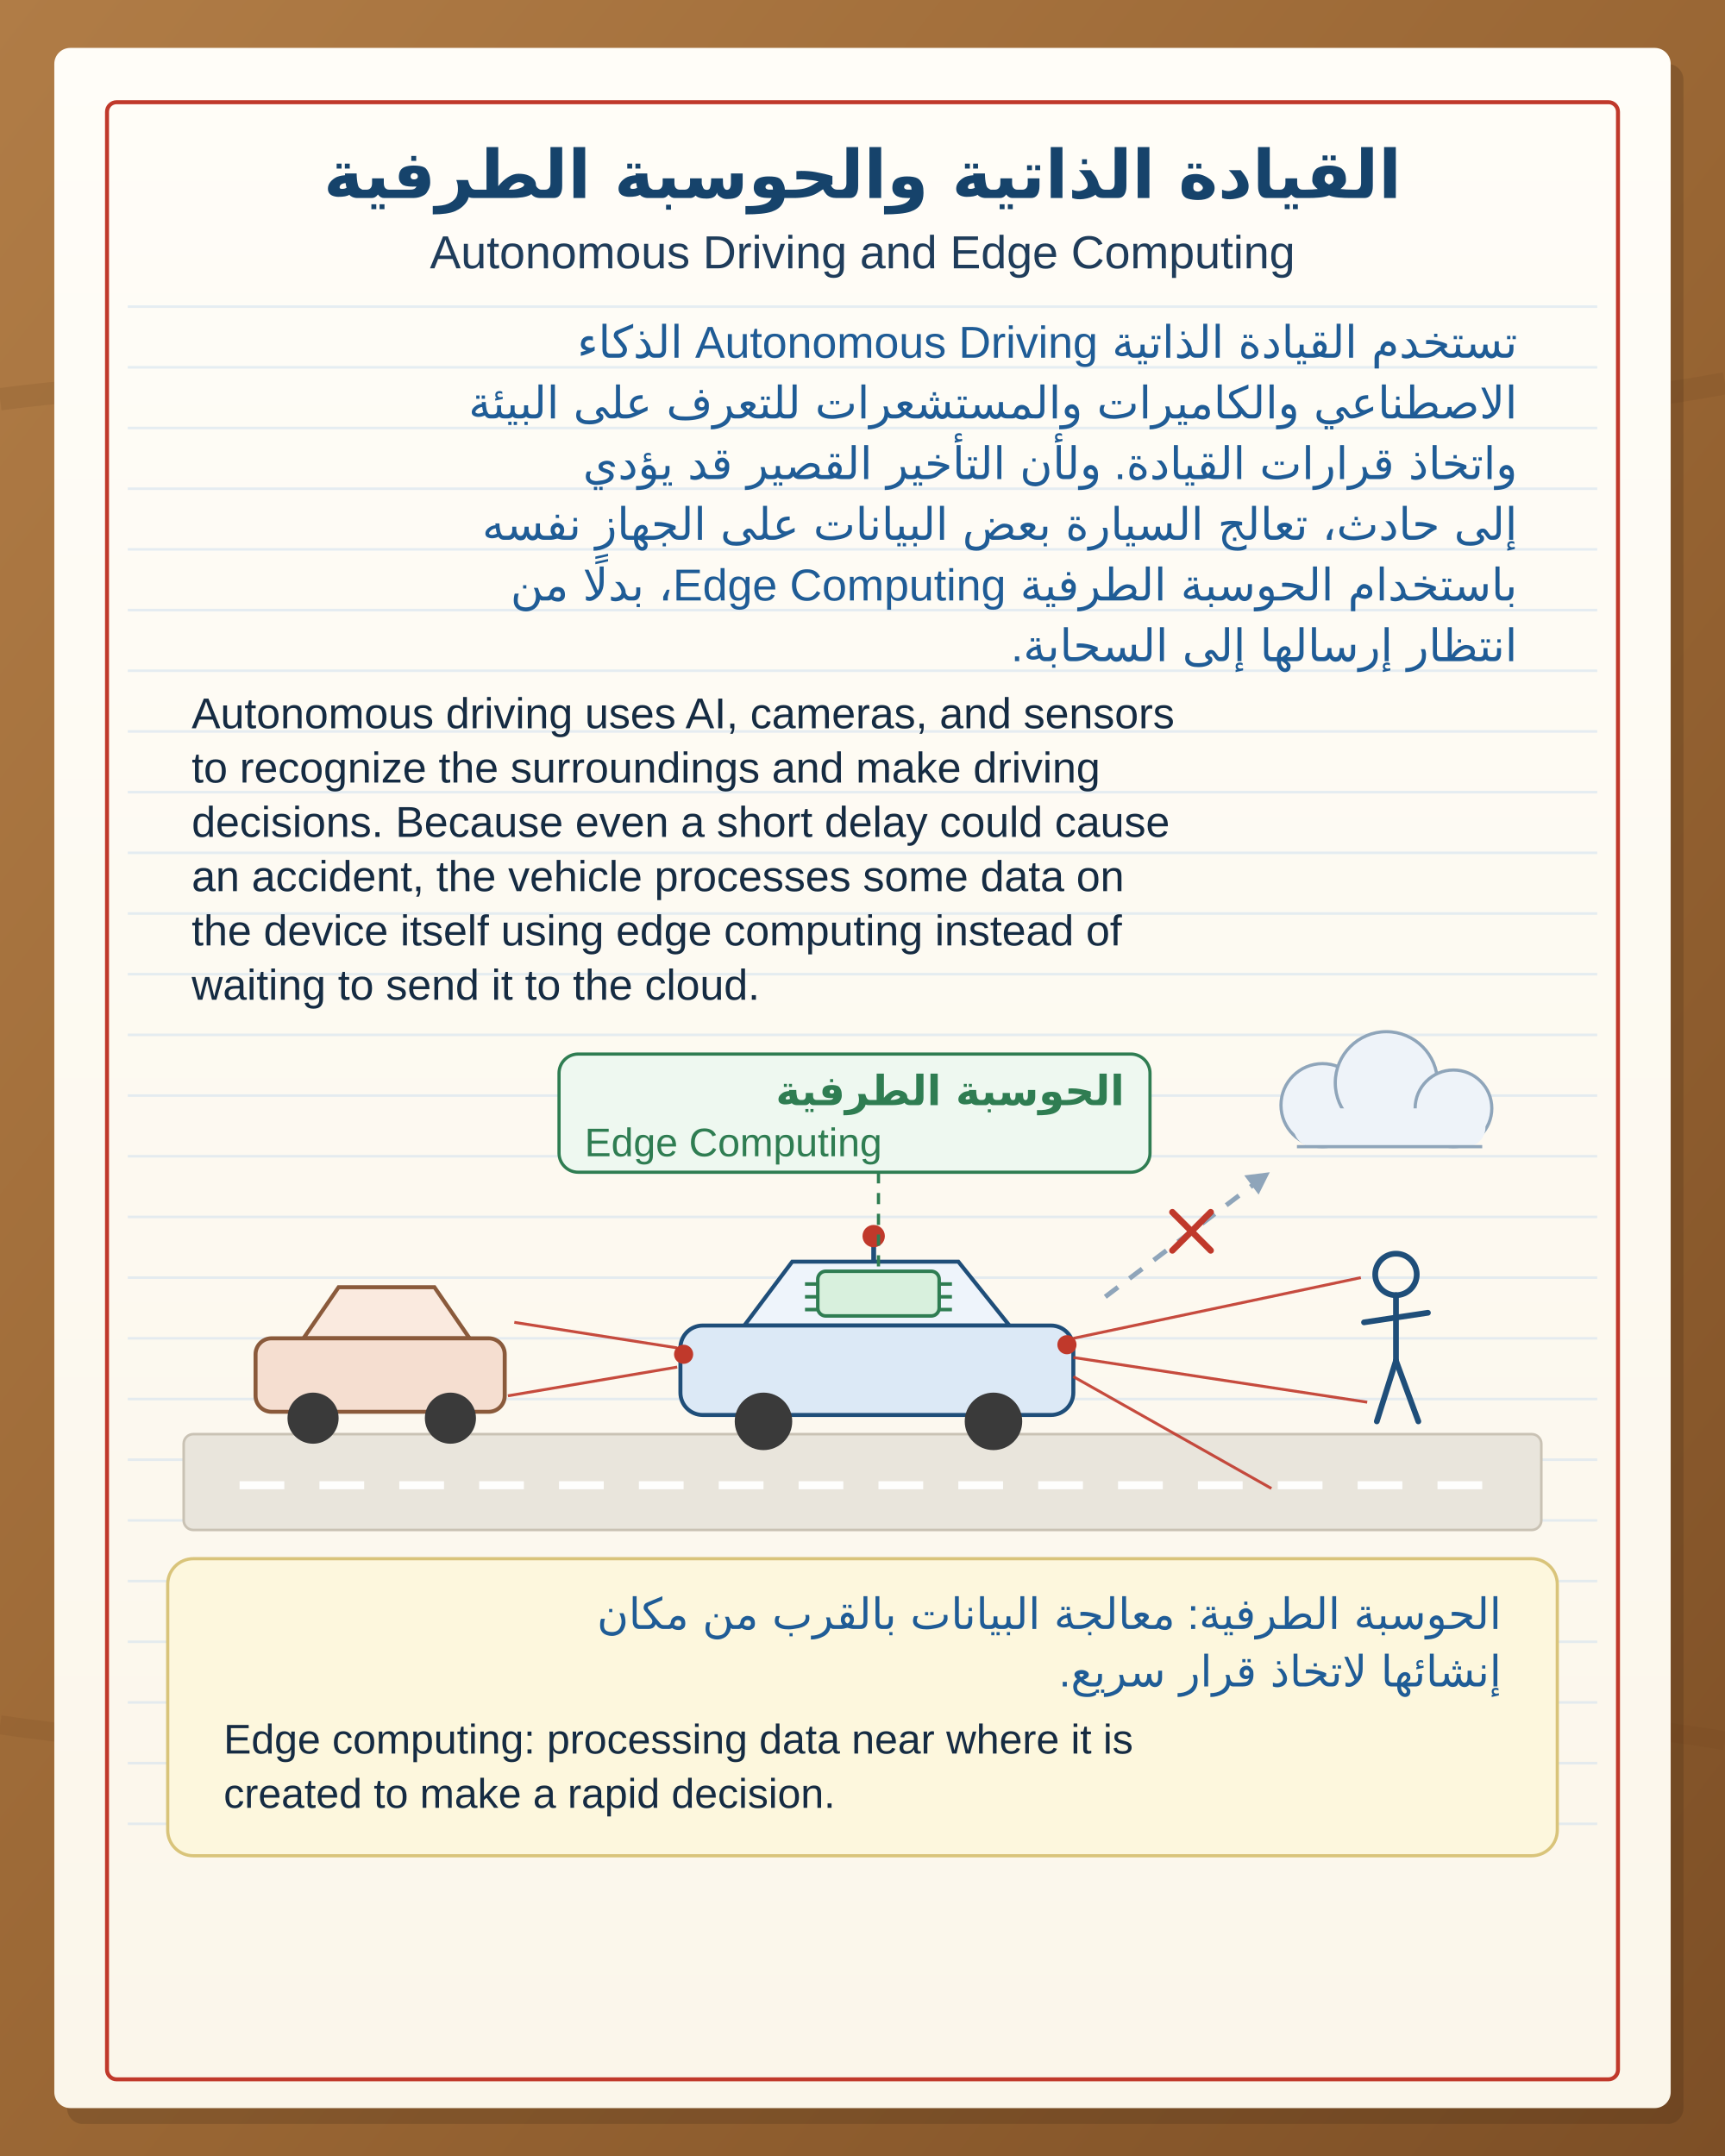
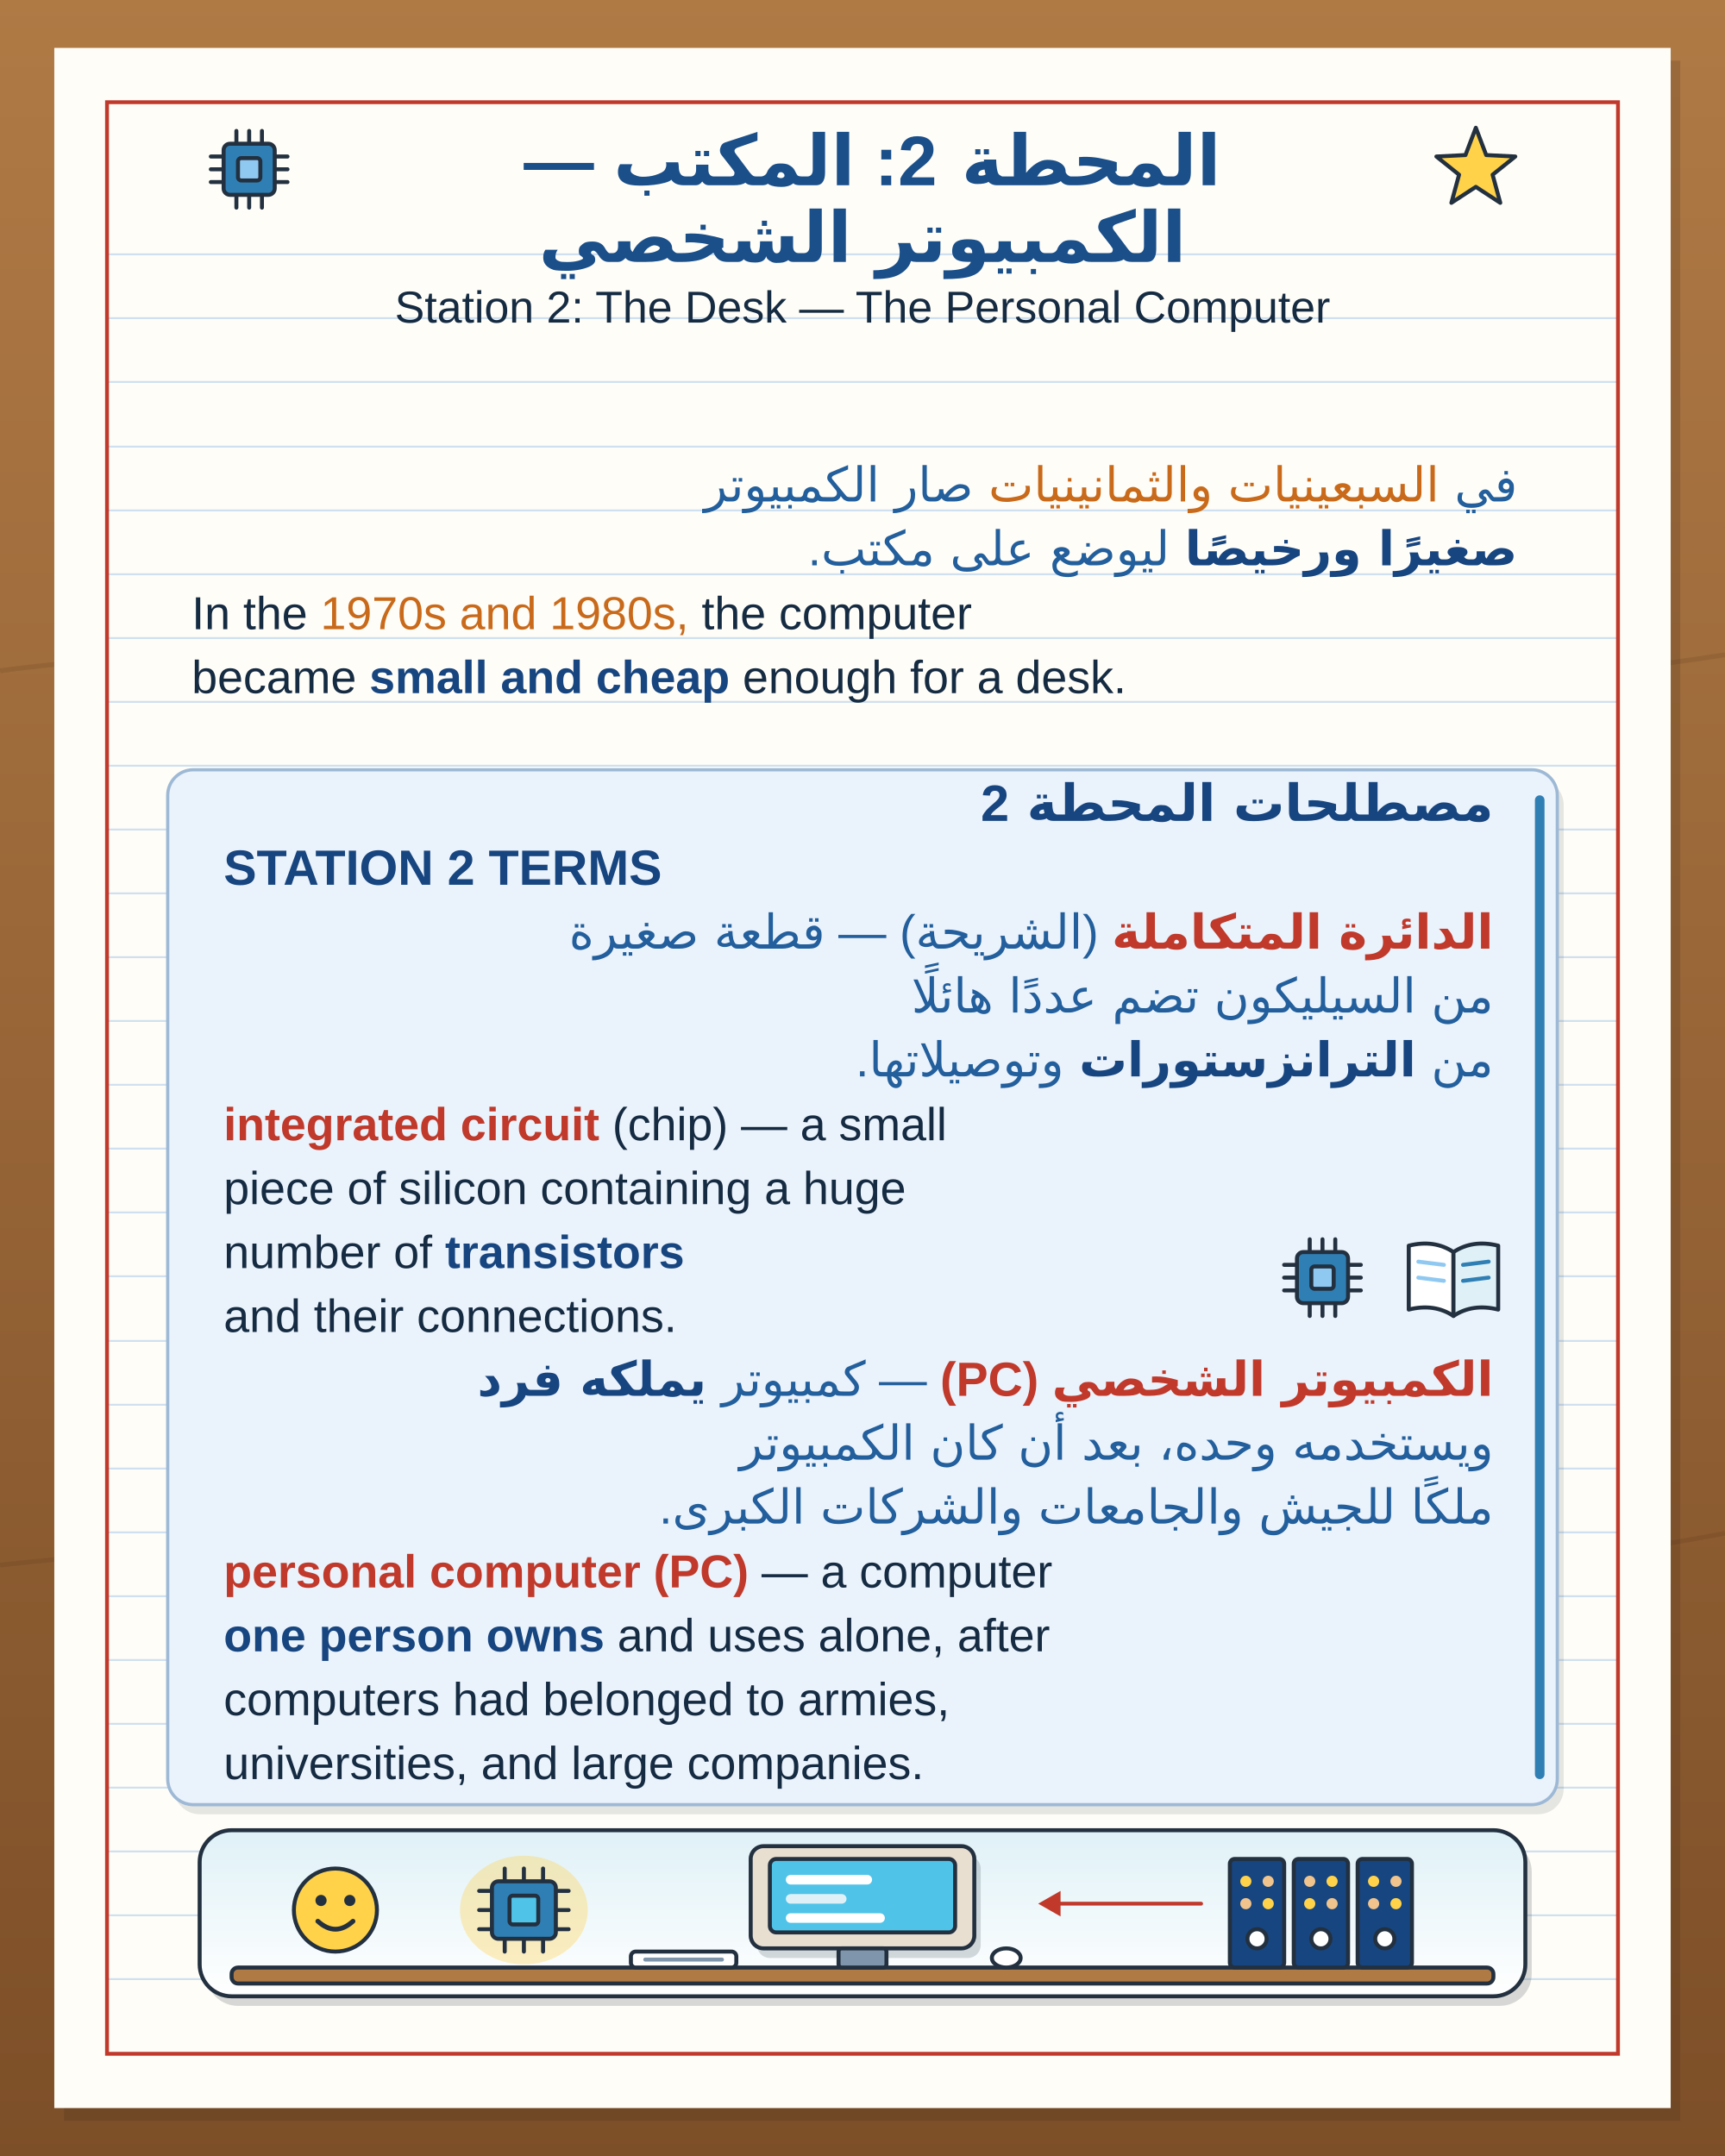
<svg xmlns="http://www.w3.org/2000/svg" width="1080" height="1350" viewBox="0 0 1080 1350" preserveAspectRatio="xMidYMid meet" style="width:100%;height:auto;max-width:1080px;display:block;margin:0 auto;">
  <defs>
-     <linearGradient id="woodGrad" x1="0" y1="0" x2="1" y2="1">
-       <stop offset="0%" stop-color="#b07c46" />
-       <stop offset="55%" stop-color="#986533" />
-       <stop offset="100%" stop-color="#7d4f26" />
+     <linearGradient id="pmDesk" x1="0" y1="0" x2="0" y2="1">
+       <stop offset="0" stop-color="#b07a45" />
+       <stop offset="1" stop-color="#7d4f28" />
    </linearGradient>
-     <linearGradient id="paperGrad" x1="0" y1="0" x2="0" y2="1">
-       <stop offset="0%" stop-color="#fffdf8" />
-       <stop offset="100%" stop-color="#fbf6ea" />
+     <pattern id="pmRules" x="0" y="120" width="1080" height="40" patternUnits="userSpaceOnUse">
+       <line x1="0" y1="39.5" x2="1080" y2="39.5" stroke="#cfe0f0" stroke-width="1.4" />
+     </pattern>
+   </defs>
+   <rect x="0" y="0" width="1080" height="1350" fill="url(#pmDesk)" />
+   <path d="M0 420 C 300 380, 700 470, 1080 410" fill="none" stroke="#3a2411" stroke-width="3" opacity=".12" />
+   <path d="M0 980 C 350 940, 720 1030, 1080 960" fill="none" stroke="#3a2411" stroke-width="3" opacity=".12" />
+   <rect x="40" y="38" width="1012" height="1290" fill="#3a2411" opacity=".18" />
+   <rect x="34" y="30" width="1012" height="1290" fill="#fffdf7" />
+   <rect x="67" y="120" width="946" height="1152" fill="url(#pmRules)" />
+   <rect x="67" y="64" width="946" height="1222" fill="none" stroke="#c0392b" stroke-width="2.4" />
+   <defs>
+     <linearGradient id="ilPanel" x1="0" y1="0" x2="0" y2="1">
+       <stop offset="0" stop-color="#dff1f7" />
+       <stop offset="1" stop-color="#ffffff" />
    </linearGradient>
  </defs>
-   <rect x="0" y="0" width="1080" height="1350" fill="url(#woodGrad)" />
-   <path d="M0 250 C 300 210, 760 300, 1080 240" fill="none" stroke="#6f4520" stroke-width="14" opacity=".16" />
-   <path d="M0 1080 C 340 1130, 720 1030, 1080 1090" fill="none" stroke="#6f4520" stroke-width="12" opacity=".14" />
-   <rect x="42" y="40" width="1012" height="1290" rx="10" fill="#3d2612" opacity=".22" />
-   <rect x="34" y="30" width="1012" height="1290" rx="10" fill="url(#paperGrad)" />
-   <g stroke="#cfe0ef" stroke-width="1.6" opacity=".55">
-     <line x1="80" y1="192" x2="1000" y2="192" />
-     <line x1="80" y1="230" x2="1000" y2="230" />
-     <line x1="80" y1="268" x2="1000" y2="268" />
-     <line x1="80" y1="306" x2="1000" y2="306" />
-     <line x1="80" y1="344" x2="1000" y2="344" />
-     <line x1="80" y1="382" x2="1000" y2="382" />
-     <line x1="80" y1="420" x2="1000" y2="420" />
-     <line x1="80" y1="458" x2="1000" y2="458" />
-     <line x1="80" y1="496" x2="1000" y2="496" />
-     <line x1="80" y1="534" x2="1000" y2="534" />
-     <line x1="80" y1="572" x2="1000" y2="572" />
-     <line x1="80" y1="610" x2="1000" y2="610" />
-     <line x1="80" y1="648" x2="1000" y2="648" />
-     <line x1="80" y1="686" x2="1000" y2="686" />
-     <line x1="80" y1="724" x2="1000" y2="724" />
-     <line x1="80" y1="762" x2="1000" y2="762" />
-     <line x1="80" y1="800" x2="1000" y2="800" />
-     <line x1="80" y1="838" x2="1000" y2="838" />
-     <line x1="80" y1="876" x2="1000" y2="876" />
-     <line x1="80" y1="914" x2="1000" y2="914" />
-     <line x1="80" y1="952" x2="1000" y2="952" />
-     <line x1="80" y1="990" x2="1000" y2="990" />
-     <line x1="80" y1="1028" x2="1000" y2="1028" />
-     <line x1="80" y1="1066" x2="1000" y2="1066" />
-     <line x1="80" y1="1104" x2="1000" y2="1104" />
-     <line x1="80" y1="1142" x2="1000" y2="1142" />
+   <rect x="109" y="488" width="870" height="648" rx="16" fill="#22303f" opacity=".12" />
+   <rect x="129" y="1152" width="830" height="104" rx="20" fill="#22303f" opacity=".18" />
+   <rect x="105" y="482" width="870" height="648" rx="16" fill="#eaf2fb" stroke="#9db9d6" stroke-width="2" />
+   <rect x="961" y="498" width="6" height="616" rx="3" fill="#2f7fb5" />
+   <g transform="translate(128 78)">
+     <line x1="20" y1="4" x2="20" y2="12" stroke="#22303f" stroke-width="2.5" stroke-linecap="round" />
+     <line x1="28" y1="4" x2="28" y2="12" stroke="#22303f" stroke-width="2.5" stroke-linecap="round" />
+     <line x1="36" y1="4" x2="36" y2="12" stroke="#22303f" stroke-width="2.5" stroke-linecap="round" />
+     <line x1="20" y1="44" x2="20" y2="52" stroke="#22303f" stroke-width="2.5" stroke-linecap="round" />
+     <line x1="28" y1="44" x2="28" y2="52" stroke="#22303f" stroke-width="2.5" stroke-linecap="round" />
+     <line x1="36" y1="44" x2="36" y2="52" stroke="#22303f" stroke-width="2.5" stroke-linecap="round" />
+     <line x1="4" y1="20" x2="12" y2="20" stroke="#22303f" stroke-width="2.5" stroke-linecap="round" />
+     <line x1="4" y1="28" x2="12" y2="28" stroke="#22303f" stroke-width="2.5" stroke-linecap="round" />
+     <line x1="4" y1="36" x2="12" y2="36" stroke="#22303f" stroke-width="2.5" stroke-linecap="round" />
+     <line x1="44" y1="20" x2="52" y2="20" stroke="#22303f" stroke-width="2.5" stroke-linecap="round" />
+     <line x1="44" y1="28" x2="52" y2="28" stroke="#22303f" stroke-width="2.5" stroke-linecap="round" />
+     <line x1="44" y1="36" x2="52" y2="36" stroke="#22303f" stroke-width="2.5" stroke-linecap="round" />
+     <rect x="12" y="12" width="32" height="32" rx="4" fill="#2f7fb5" stroke="#22303f" stroke-width="2.5" />
+     <rect x="21" y="21" width="14" height="14" rx="2" fill="#8fc9f2" stroke="#22303f" stroke-width="2.5" />
  </g>
-   <rect x="67" y="64" width="946" height="1238" rx="6" fill="none" stroke="#c0392b" stroke-width="2.5" />
-   <rect x="350" y="660" width="370" height="74" rx="12" fill="#eef8f0" stroke="#2f7d52" stroke-width="2" />
-   <rect x="105" y="976" width="870" height="186" rx="16" fill="#fdf7dd" stroke="#d9c47a" stroke-width="2" />
-   <rect x="115" y="898" width="850" height="60" rx="6" fill="#e9e5dc" stroke="#c9c2b4" stroke-width="1.6" />
-   <line x1="150" y1="930" x2="930" y2="930" stroke="#ffffff" stroke-width="5" stroke-dasharray="28 22" opacity=".95" />
-   <g fill="#eef3f9" stroke="#8fa5ba" stroke-width="2">
-     <circle cx="828" cy="692" r="26" />
-     <circle cx="868" cy="678" r="32" />
-     <circle cx="910" cy="694" r="24" />
-     <rect x="810" y="694" width="120" height="24" rx="12" stroke="none" />
+   <g transform="translate(896 78)">
+     <polygon points="28,2 34.5,19.1 52.7,20 38.5,31.4 43.3,49 28,39 12.7,49 17.5,31.4 3.3,20 21.5,19.1" fill="#ffd24a" stroke="#22303f" stroke-width="2.5" stroke-linejoin="round" />
  </g>
-   <line x1="812" y1="718" x2="928" y2="718" stroke="#8fa5ba" stroke-width="2" />
-   <line x1="692" y1="812" x2="795" y2="734" stroke="#8fa5ba" stroke-width="3" stroke-dasharray="10 9" />
-   <path d="M795 734 L 779 736 L 788 748 Z" fill="#8fa5ba" />
-   <g stroke="#c0392b" stroke-width="4" stroke-linecap="round">
-     <line x1="734" y1="759" x2="758" y2="783" />
-     <line x1="758" y1="759" x2="734" y2="783" />
+   <g transform="translate(800 772)">
+     <line x1="20" y1="4" x2="20" y2="12" stroke="#22303f" stroke-width="2.5" stroke-linecap="round" />
+     <line x1="28" y1="4" x2="28" y2="12" stroke="#22303f" stroke-width="2.5" stroke-linecap="round" />
+     <line x1="36" y1="4" x2="36" y2="12" stroke="#22303f" stroke-width="2.5" stroke-linecap="round" />
+     <line x1="20" y1="44" x2="20" y2="52" stroke="#22303f" stroke-width="2.5" stroke-linecap="round" />
+     <line x1="28" y1="44" x2="28" y2="52" stroke="#22303f" stroke-width="2.5" stroke-linecap="round" />
+     <line x1="36" y1="44" x2="36" y2="52" stroke="#22303f" stroke-width="2.5" stroke-linecap="round" />
+     <line x1="4" y1="20" x2="12" y2="20" stroke="#22303f" stroke-width="2.5" stroke-linecap="round" />
+     <line x1="4" y1="28" x2="12" y2="28" stroke="#22303f" stroke-width="2.5" stroke-linecap="round" />
+     <line x1="4" y1="36" x2="12" y2="36" stroke="#22303f" stroke-width="2.5" stroke-linecap="round" />
+     <line x1="44" y1="20" x2="52" y2="20" stroke="#22303f" stroke-width="2.5" stroke-linecap="round" />
+     <line x1="44" y1="28" x2="52" y2="28" stroke="#22303f" stroke-width="2.5" stroke-linecap="round" />
+     <line x1="44" y1="36" x2="52" y2="36" stroke="#22303f" stroke-width="2.5" stroke-linecap="round" />
+     <rect x="12" y="12" width="32" height="32" rx="4" fill="#2f7fb5" stroke="#22303f" stroke-width="2.5" />
+     <rect x="21" y="21" width="14" height="14" rx="2" fill="#8fc9f2" stroke="#22303f" stroke-width="2.5" />
  </g>
-   <g stroke="#8a5a3b" stroke-width="2.5">
-     <path d="M190 838 L 212 806 L 272 806 L 294 838 Z" fill="#faeadf" />
-     <rect x="160" y="838" width="156" height="46" rx="10" fill="#f5ded0" />
+   <g transform="translate(878 768)">
+     <path d="M32 16 Q20 8 4 12 L4 52 Q20 48 32 56 Z" fill="#ffffff" stroke="#22303f" stroke-width="2.5" stroke-linejoin="round" />
+     <path d="M32 16 Q44 8 60 12 L60 52 Q44 48 32 56 Z" fill="#dff1f7" stroke="#22303f" stroke-width="2.5" stroke-linejoin="round" />
+     <line x1="10" y1="22" x2="26" y2="24" stroke="#8fc9f2" stroke-width="2.5" stroke-linecap="round" />
+     <line x1="10" y1="32" x2="26" y2="34" stroke="#8fc9f2" stroke-width="2.5" stroke-linecap="round" />
+     <line x1="38" y1="24" x2="54" y2="22" stroke="#2f7fb5" stroke-width="2.5" stroke-linecap="round" />
+     <line x1="38" y1="34" x2="54" y2="32" stroke="#2f7fb5" stroke-width="2.5" stroke-linecap="round" />
  </g>
-   <circle cx="196" cy="888" r="16" fill="#3a3a3a" />
-   <circle cx="282" cy="888" r="16" fill="#3a3a3a" />
-   <g stroke="#1f4e79" stroke-width="3.6" stroke-linecap="round" fill="none">
-     <circle cx="874" cy="798" r="13" />
-     <line x1="874" y1="811" x2="874" y2="852" />
-     <line x1="854" y1="828" x2="894" y2="822" />
-     <line x1="874" y1="852" x2="862" y2="890" />
-     <line x1="874" y1="852" x2="888" y2="890" />
+   <rect x="125" y="1146" width="830" height="104" rx="20" fill="url(#ilPanel)" stroke="#22303f" stroke-width="2.5" />
+   <rect x="145" y="1232" width="790" height="10" rx="4" fill="#b07a45" stroke="#22303f" stroke-width="2.5" />
+   <g>
+     <rect x="770" y="1164" width="34" height="68" rx="3" fill="#17457f" stroke="#22303f" stroke-width="2.5" />
+     <rect x="810" y="1164" width="34" height="68" rx="3" fill="#17457f" stroke="#22303f" stroke-width="2.5" />
+     <rect x="850" y="1164" width="34" height="68" rx="3" fill="#17457f" stroke="#22303f" stroke-width="2.5" />
+     <circle cx="780" cy="1178" r="3.5" fill="#ffd24a" />
+     <circle cx="794" cy="1178" r="3.5" fill="#f0c48c" />
+     <circle cx="780" cy="1192" r="3.5" fill="#f0c48c" />
+     <circle cx="794" cy="1192" r="3.5" fill="#ffd24a" />
+     <circle cx="820" cy="1178" r="3.5" fill="#f0c48c" />
+     <circle cx="834" cy="1178" r="3.5" fill="#ffd24a" />
+     <circle cx="820" cy="1192" r="3.5" fill="#ffd24a" />
+     <circle cx="834" cy="1192" r="3.5" fill="#f0c48c" />
+     <circle cx="860" cy="1178" r="3.5" fill="#ffd24a" />
+     <circle cx="874" cy="1178" r="3.5" fill="#f0c48c" />
+     <circle cx="860" cy="1192" r="3.5" fill="#f0c48c" />
+     <circle cx="874" cy="1192" r="3.5" fill="#ffd24a" />
+     <circle cx="787" cy="1214" r="6" fill="#ffffff" stroke="#22303f" stroke-width="2.5" />
+     <circle cx="827" cy="1214" r="6" fill="#ffffff" stroke="#22303f" stroke-width="2.5" />
+     <circle cx="867" cy="1214" r="6" fill="#ffffff" stroke="#22303f" stroke-width="2.5" />
  </g>
-   <path d="M466 830 L 496 790 L 600 790 L 632 830 Z" fill="#eef4fb" stroke="#1f4e79" stroke-width="2.5" />
-   <rect x="426" y="830" width="246" height="56" rx="14" fill="#dce9f6" stroke="#1f4e79" stroke-width="2.5" />
-   <circle cx="478" cy="890" r="18" fill="#3a3a3a" />
-   <circle cx="622" cy="890" r="18" fill="#3a3a3a" />
-   <line x1="547" y1="790" x2="547" y2="778" stroke="#1f4e79" stroke-width="3" />
-   <circle cx="547" cy="774" r="7" fill="#c0392b" />
-   <circle cx="668" cy="842" r="6" fill="#c0392b" />
-   <circle cx="428" cy="848" r="6" fill="#c0392b" />
-   <rect x="512" y="796" width="76" height="28" rx="5" fill="#d8f0dd" stroke="#2f7d52" stroke-width="2.2" />
-   <g stroke="#2f7d52" stroke-width="2.2">
-     <line x1="504" y1="804" x2="512" y2="804" />
-     <line x1="504" y1="812" x2="512" y2="812" />
-     <line x1="504" y1="820" x2="512" y2="820" />
-     <line x1="588" y1="804" x2="596" y2="804" />
-     <line x1="588" y1="812" x2="596" y2="812" />
-     <line x1="588" y1="820" x2="596" y2="820" />
+   <line x1="752" y1="1192" x2="662" y2="1192" stroke="#c0392b" stroke-width="2.4" stroke-linecap="round" />
+   <polygon points="650,1192 664,1184 664,1200" fill="#c0392b" />
+   <g>
+     <rect x="474" y="1162" width="140" height="64" rx="8" fill="#22303f" opacity=".18" />
+     <rect x="470" y="1156" width="140" height="64" rx="8" fill="#e8dfd1" stroke="#22303f" stroke-width="2.5" />
+     <rect x="482" y="1164" width="116" height="46" rx="4" fill="#4fc3e8" stroke="#22303f" stroke-width="2.5" />
+     <rect x="492" y="1174" width="54" height="6" rx="3" fill="#ffffff" />
+     <rect x="492" y="1186" width="38" height="6" rx="3" fill="#dff1f7" />
+     <rect x="492" y="1198" width="62" height="6" rx="3" fill="#ffffff" />
+     <rect x="525" y="1220" width="30" height="12" rx="2" fill="#7f95ab" stroke="#22303f" stroke-width="2.5" />
+     <rect x="395" y="1222" width="66" height="10" rx="3" fill="#ffffff" stroke="#22303f" stroke-width="2.5" />
+     <line x1="404" y1="1227" x2="452" y2="1227" stroke="#7f95ab" stroke-width="2.5" stroke-linecap="round" />
+     <ellipse cx="630" cy="1226" rx="9" ry="6" fill="#ffffff" stroke="#22303f" stroke-width="2.5" />
  </g>
-   <line x1="550" y1="734" x2="550" y2="794" stroke="#2f7d52" stroke-width="2" stroke-dasharray="7 6" />
-   <g stroke="#c0392b" stroke-width="1.8" opacity=".9">
-     <line x1="672" y1="838" x2="852" y2="800" />
-     <line x1="672" y1="850" x2="856" y2="878" />
-     <line x1="672" y1="862" x2="796" y2="932" />
-     <line x1="424" y1="844" x2="322" y2="828" />
-     <line x1="424" y1="856" x2="318" y2="874" />
+   <g>
+     <ellipse cx="328" cy="1196" rx="40" ry="34" fill="#ffd24a" opacity=".35" />
+     <line x1="316" y1="1170" x2="316" y2="1178" stroke="#22303f" stroke-width="2.5" stroke-linecap="round" />
+     <line x1="328" y1="1170" x2="328" y2="1178" stroke="#22303f" stroke-width="2.5" stroke-linecap="round" />
+     <line x1="340" y1="1170" x2="340" y2="1178" stroke="#22303f" stroke-width="2.5" stroke-linecap="round" />
+     <line x1="316" y1="1214" x2="316" y2="1222" stroke="#22303f" stroke-width="2.5" stroke-linecap="round" />
+     <line x1="328" y1="1214" x2="328" y2="1222" stroke="#22303f" stroke-width="2.5" stroke-linecap="round" />
+     <line x1="340" y1="1214" x2="340" y2="1222" stroke="#22303f" stroke-width="2.5" stroke-linecap="round" />
+     <line x1="300" y1="1184" x2="308" y2="1184" stroke="#22303f" stroke-width="2.5" stroke-linecap="round" />
+     <line x1="300" y1="1196" x2="308" y2="1196" stroke="#22303f" stroke-width="2.5" stroke-linecap="round" />
+     <line x1="300" y1="1208" x2="308" y2="1208" stroke="#22303f" stroke-width="2.5" stroke-linecap="round" />
+     <line x1="348" y1="1184" x2="356" y2="1184" stroke="#22303f" stroke-width="2.5" stroke-linecap="round" />
+     <line x1="348" y1="1196" x2="356" y2="1196" stroke="#22303f" stroke-width="2.5" stroke-linecap="round" />
+     <line x1="348" y1="1208" x2="356" y2="1208" stroke="#22303f" stroke-width="2.5" stroke-linecap="round" />
+     <rect x="308" y="1178" width="40" height="36" rx="4" fill="#2f7fb5" stroke="#22303f" stroke-width="2.5" />
+     <rect x="319" y="1187" width="18" height="18" rx="2" fill="#4fc3e8" stroke="#22303f" stroke-width="2.5" />
  </g>
-   <text x="540" y="124" direction="rtl" unicode-bidi="plaintext" text-anchor="middle" font-family="Tahoma, Arial, Segoe UI, sans-serif" font-size="42" font-weight="bold" fill="#16436b">القيادة الذاتية والحوسبة الطرفية</text>
-   <text x="540" y="168" direction="ltr" unicode-bidi="plaintext" text-anchor="middle" font-family="Segoe Print, Comic Sans MS, Arial, sans-serif" font-size="29" fill="#1f3c5a">Autonomous Driving and Edge Computing</text>
-   <text x="950" y="224" direction="rtl" unicode-bidi="plaintext" text-anchor="start" font-family="Tahoma, Arial, Segoe UI, sans-serif" font-size="28" fill="#1f5c96">
-     <tspan x="950" dy="0">تستخدم القيادة الذاتية Autonomous Driving الذكاء</tspan>
-     <tspan x="950" dy="38">الاصطناعي والكاميرات والمستشعرات للتعرف على البيئة</tspan>
-     <tspan x="950" dy="38">واتخاذ قرارات القيادة. ولأن التأخير القصير قد يؤدي</tspan>
-     <tspan x="950" dy="38">إلى حادث، تعالج السيارة بعض البيانات على الجهاز نفسه</tspan>
-     <tspan x="950" dy="38">باستخدام الحوسبة الطرفية Edge Computing، بدلًا من</tspan>
-     <tspan x="950" dy="38">انتظار إرسالها إلى السحابة.</tspan>
+   <g transform="translate(210 1196)">
+     <circle cx="0" cy="0" r="26" fill="#ffd24a" stroke="#22303f" stroke-width="2.5" />
+     <circle cx="-9" cy="-6" r="3.5" fill="#22303f" />
+     <circle cx="9" cy="-6" r="3.5" fill="#22303f" />
+     <path d="M -11 7 Q 0 17 11 7" fill="none" stroke="#22303f" stroke-width="3" stroke-linecap="round" />
+   </g>
+   <text x="540" y="116" direction="rtl" unicode-bidi="plaintext" text-anchor="middle" font-family="Tahoma, Arial, Segoe UI, sans-serif" font-size="44" font-weight="bold" fill="#1a4f8a">
+     <tspan x="540" dy="0">المحطة 2: المكتب —</tspan>
+     <tspan x="540" dy="48">الكمبيوتر الشخصي</tspan>
  </text>
-   <text x="120" y="456" direction="ltr" unicode-bidi="plaintext" text-anchor="start" font-family="Segoe Print, Comic Sans MS, Arial, sans-serif" font-size="27" fill="#152b42">
-     <tspan x="120" dy="0">Autonomous driving uses AI, cameras, and sensors</tspan>
-     <tspan x="120" dy="34">to recognize the surroundings and make driving</tspan>
-     <tspan x="120" dy="34">decisions. Because even a short delay could cause</tspan>
-     <tspan x="120" dy="34">an accident, the vehicle processes some data on</tspan>
-     <tspan x="120" dy="34">the device itself using edge computing instead of</tspan>
-     <tspan x="120" dy="34">waiting to send it to the cloud.</tspan>
+   <text x="540" y="202" direction="ltr" unicode-bidi="plaintext" text-anchor="middle" font-family="Segoe Print, Comic Sans MS, Arial, sans-serif" font-size="28" font-weight="normal" fill="#152b42">
+     <tspan x="540" dy="0">Station 2: The Desk — The Personal Computer</tspan>
  </text>
-   <text x="704" y="692" direction="rtl" unicode-bidi="plaintext" text-anchor="start" font-family="Tahoma, Arial, Segoe UI, sans-serif" font-size="26" font-weight="bold" fill="#2f7d52">الحوسبة الطرفية</text>
-   <text x="366" y="724" direction="ltr" unicode-bidi="plaintext" text-anchor="start" font-family="Segoe Print, Comic Sans MS, Arial, sans-serif" font-size="25" fill="#2f7d52">Edge Computing</text>
-   <text x="940" y="1020" direction="rtl" unicode-bidi="plaintext" text-anchor="start" font-family="Tahoma, Arial, Segoe UI, sans-serif" font-size="27" fill="#1f5c96">
-     <tspan x="940" dy="0">الحوسبة الطرفية: معالجة البيانات بالقرب من مكان</tspan>
-     <tspan x="940" dy="36">إنشائها لاتخاذ قرار سريع.</tspan>
+   <text x="950" y="314" direction="rtl" unicode-bidi="plaintext" text-anchor="start" font-family="Tahoma, Arial, Segoe UI, sans-serif" font-size="30" fill="#225f9c">
+     <tspan x="950" dy="0">في <tspan fill="#c96a1b">السبعينيات والثمانينيات</tspan> صار الكمبيوتر</tspan>
+     <tspan x="950" dy="40">
+       <tspan font-weight="bold" fill="#17457f">صغيرًا ورخيصًا</tspan> ليوضع على مكتب.</tspan>
  </text>
-   <text x="140" y="1098" direction="ltr" unicode-bidi="plaintext" text-anchor="start" font-family="Segoe Print, Comic Sans MS, Arial, sans-serif" font-size="26" fill="#152b42">
-     <tspan x="140" dy="0">Edge computing: processing data near where it is</tspan>
-     <tspan x="140" dy="34">created to make a rapid decision.</tspan>
+   <text x="120" y="394" direction="ltr" unicode-bidi="plaintext" text-anchor="start" font-family="Segoe Print, Comic Sans MS, Arial, sans-serif" font-size="29" fill="#152b42">
+     <tspan x="120" dy="0">In the <tspan fill="#c96a1b">1970s and 1980s,</tspan> the computer</tspan>
+     <tspan x="120" dy="40">became <tspan font-weight="bold" fill="#17457f">small and cheap</tspan> enough for a desk.</tspan>
+   </text>
+   <text x="935" y="514" direction="rtl" unicode-bidi="plaintext" text-anchor="start" font-family="Tahoma, Arial, Segoe UI, sans-serif" font-size="32" font-weight="bold" fill="#17457f">
+     <tspan x="935" dy="0">مصطلحات المحطة 2</tspan>
+   </text>
+   <text x="140" y="554" direction="ltr" unicode-bidi="plaintext" text-anchor="start" font-family="Segoe Print, Comic Sans MS, Arial, sans-serif" font-size="31" font-weight="bold" fill="#17457f">
+     <tspan x="140" dy="0">STATION 2 TERMS</tspan>
+   </text>
+   <text x="935" y="594" direction="rtl" unicode-bidi="plaintext" text-anchor="start" font-family="Tahoma, Arial, Segoe UI, sans-serif" font-size="30" fill="#225f9c">
+     <tspan x="935" dy="0">
+       <tspan font-weight="bold" fill="#c0392b">الدائرة المتكاملة</tspan> (الشريحة) — قطعة صغيرة</tspan>
+     <tspan x="935" dy="40">من السيليكون تضم عددًا هائلًا</tspan>
+     <tspan x="935" dy="40">من <tspan font-weight="bold" fill="#17457f">الترانزستورات</tspan> وتوصيلاتها.</tspan>
+   </text>
+   <text x="140" y="714" direction="ltr" unicode-bidi="plaintext" text-anchor="start" font-family="Segoe Print, Comic Sans MS, Arial, sans-serif" font-size="29" fill="#152b42">
+     <tspan x="140" dy="0">
+       <tspan font-weight="bold" fill="#c0392b">integrated circuit</tspan> (chip) — a small</tspan>
+     <tspan x="140" dy="40">piece of silicon containing a huge</tspan>
+     <tspan x="140" dy="40">number of <tspan font-weight="bold" fill="#17457f">transistors</tspan>
+     </tspan>
+     <tspan x="140" dy="40">and their connections.</tspan>
+   </text>
+   <text x="935" y="874" direction="rtl" unicode-bidi="plaintext" text-anchor="start" font-family="Tahoma, Arial, Segoe UI, sans-serif" font-size="30" fill="#225f9c">
+     <tspan x="935" dy="0">
+       <tspan font-weight="bold" fill="#c0392b">الكمبيوتر الشخصي (PC)</tspan> — كمبيوتر <tspan font-weight="bold" fill="#17457f">يملكه فرد</tspan>
+     </tspan>
+     <tspan x="935" dy="40">ويستخدمه وحده، بعد أن كان الكمبيوتر</tspan>
+     <tspan x="935" dy="40">ملكًا للجيش والجامعات والشركات الكبرى.</tspan>
+   </text>
+   <text x="140" y="994" direction="ltr" unicode-bidi="plaintext" text-anchor="start" font-family="Segoe Print, Comic Sans MS, Arial, sans-serif" font-size="29" fill="#152b42">
+     <tspan x="140" dy="0">
+       <tspan font-weight="bold" fill="#c0392b">personal computer (PC)</tspan> — a computer</tspan>
+     <tspan x="140" dy="40">
+       <tspan font-weight="bold" fill="#17457f">one person owns</tspan> and uses alone, after</tspan>
+     <tspan x="140" dy="40">computers had belonged to armies,</tspan>
+     <tspan x="140" dy="40">universities, and large companies.</tspan>
  </text>
</svg>
